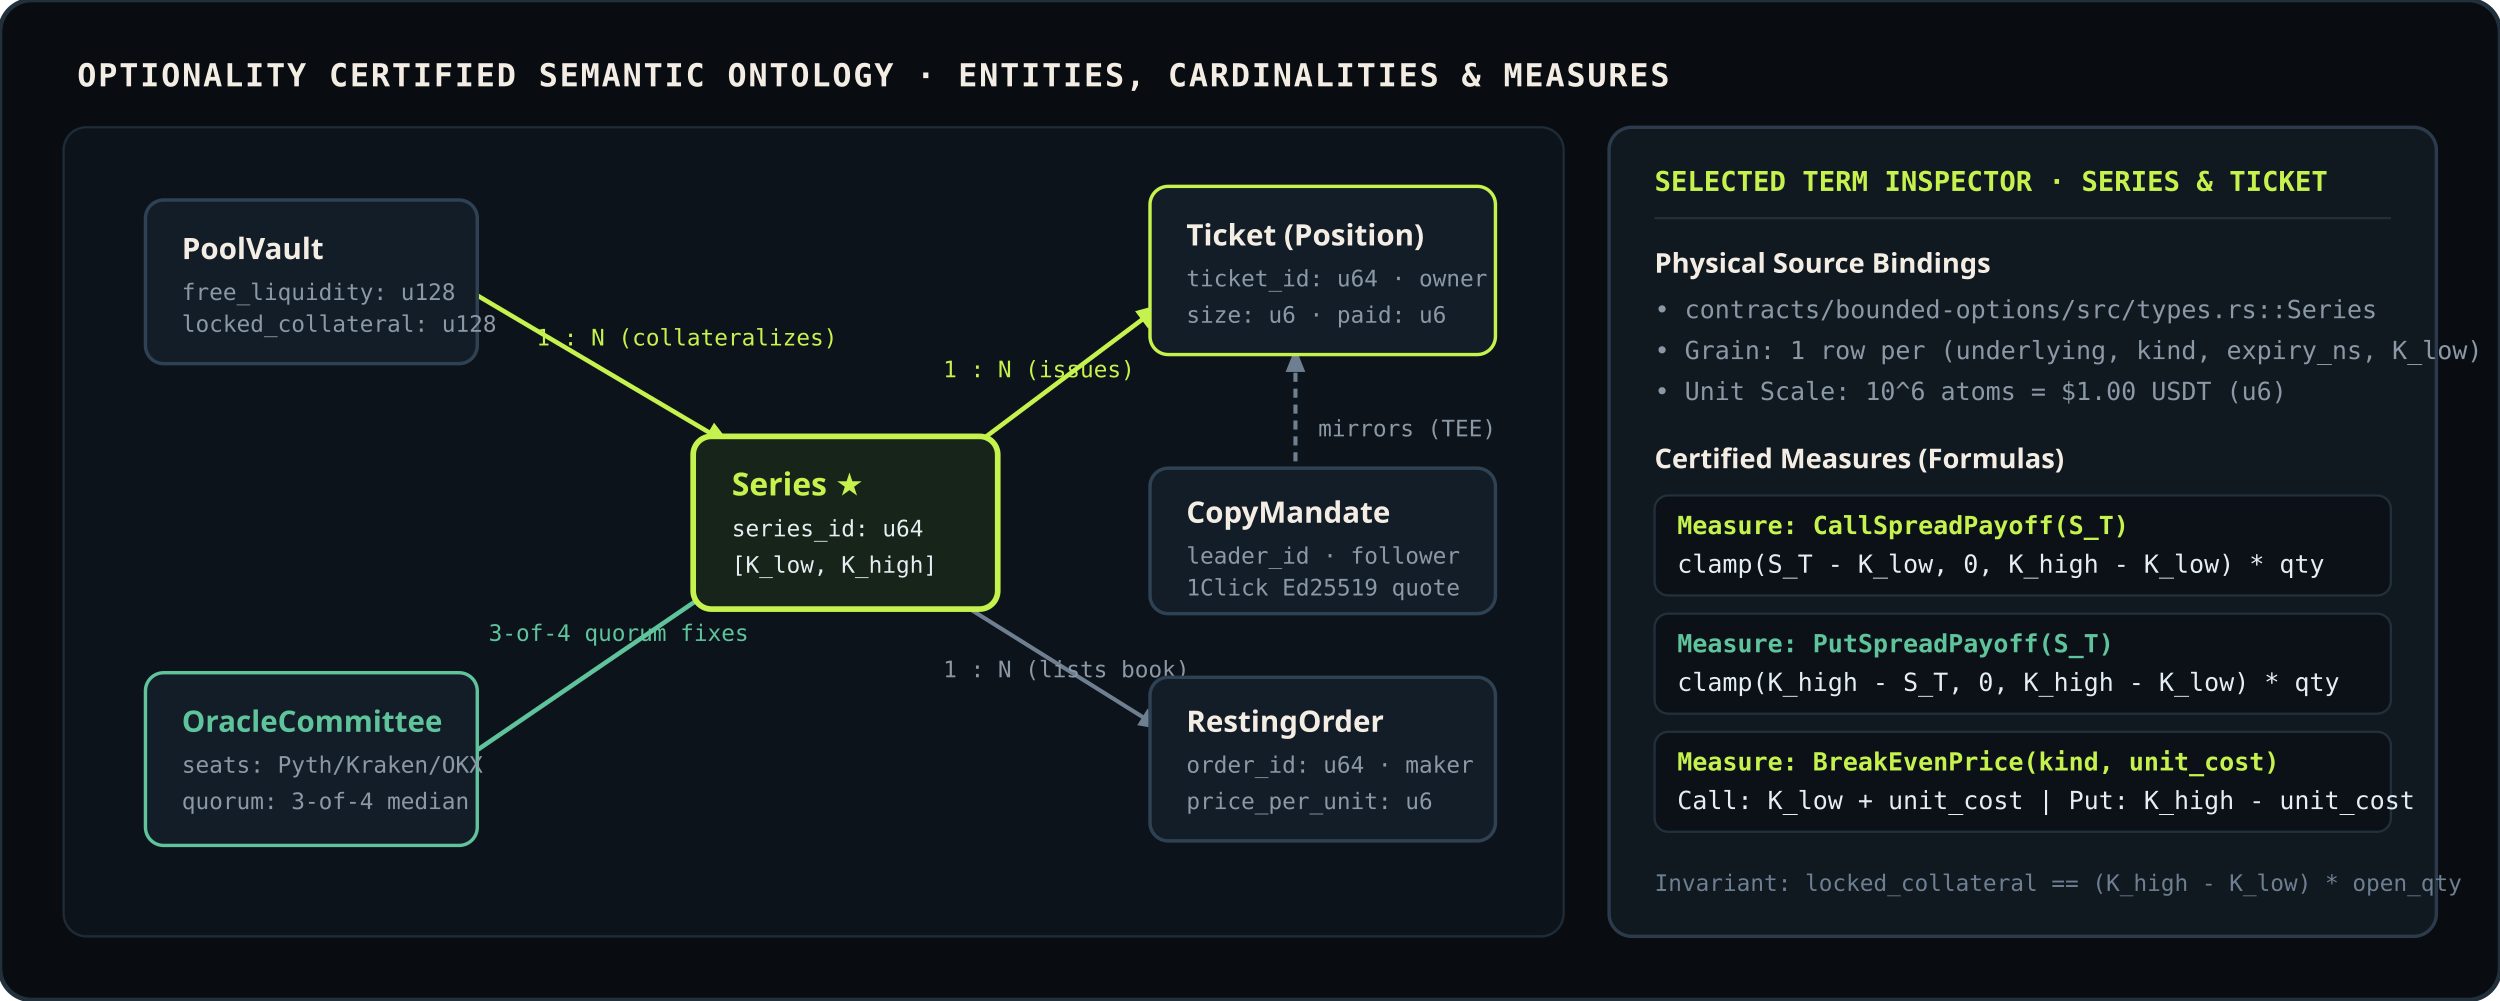
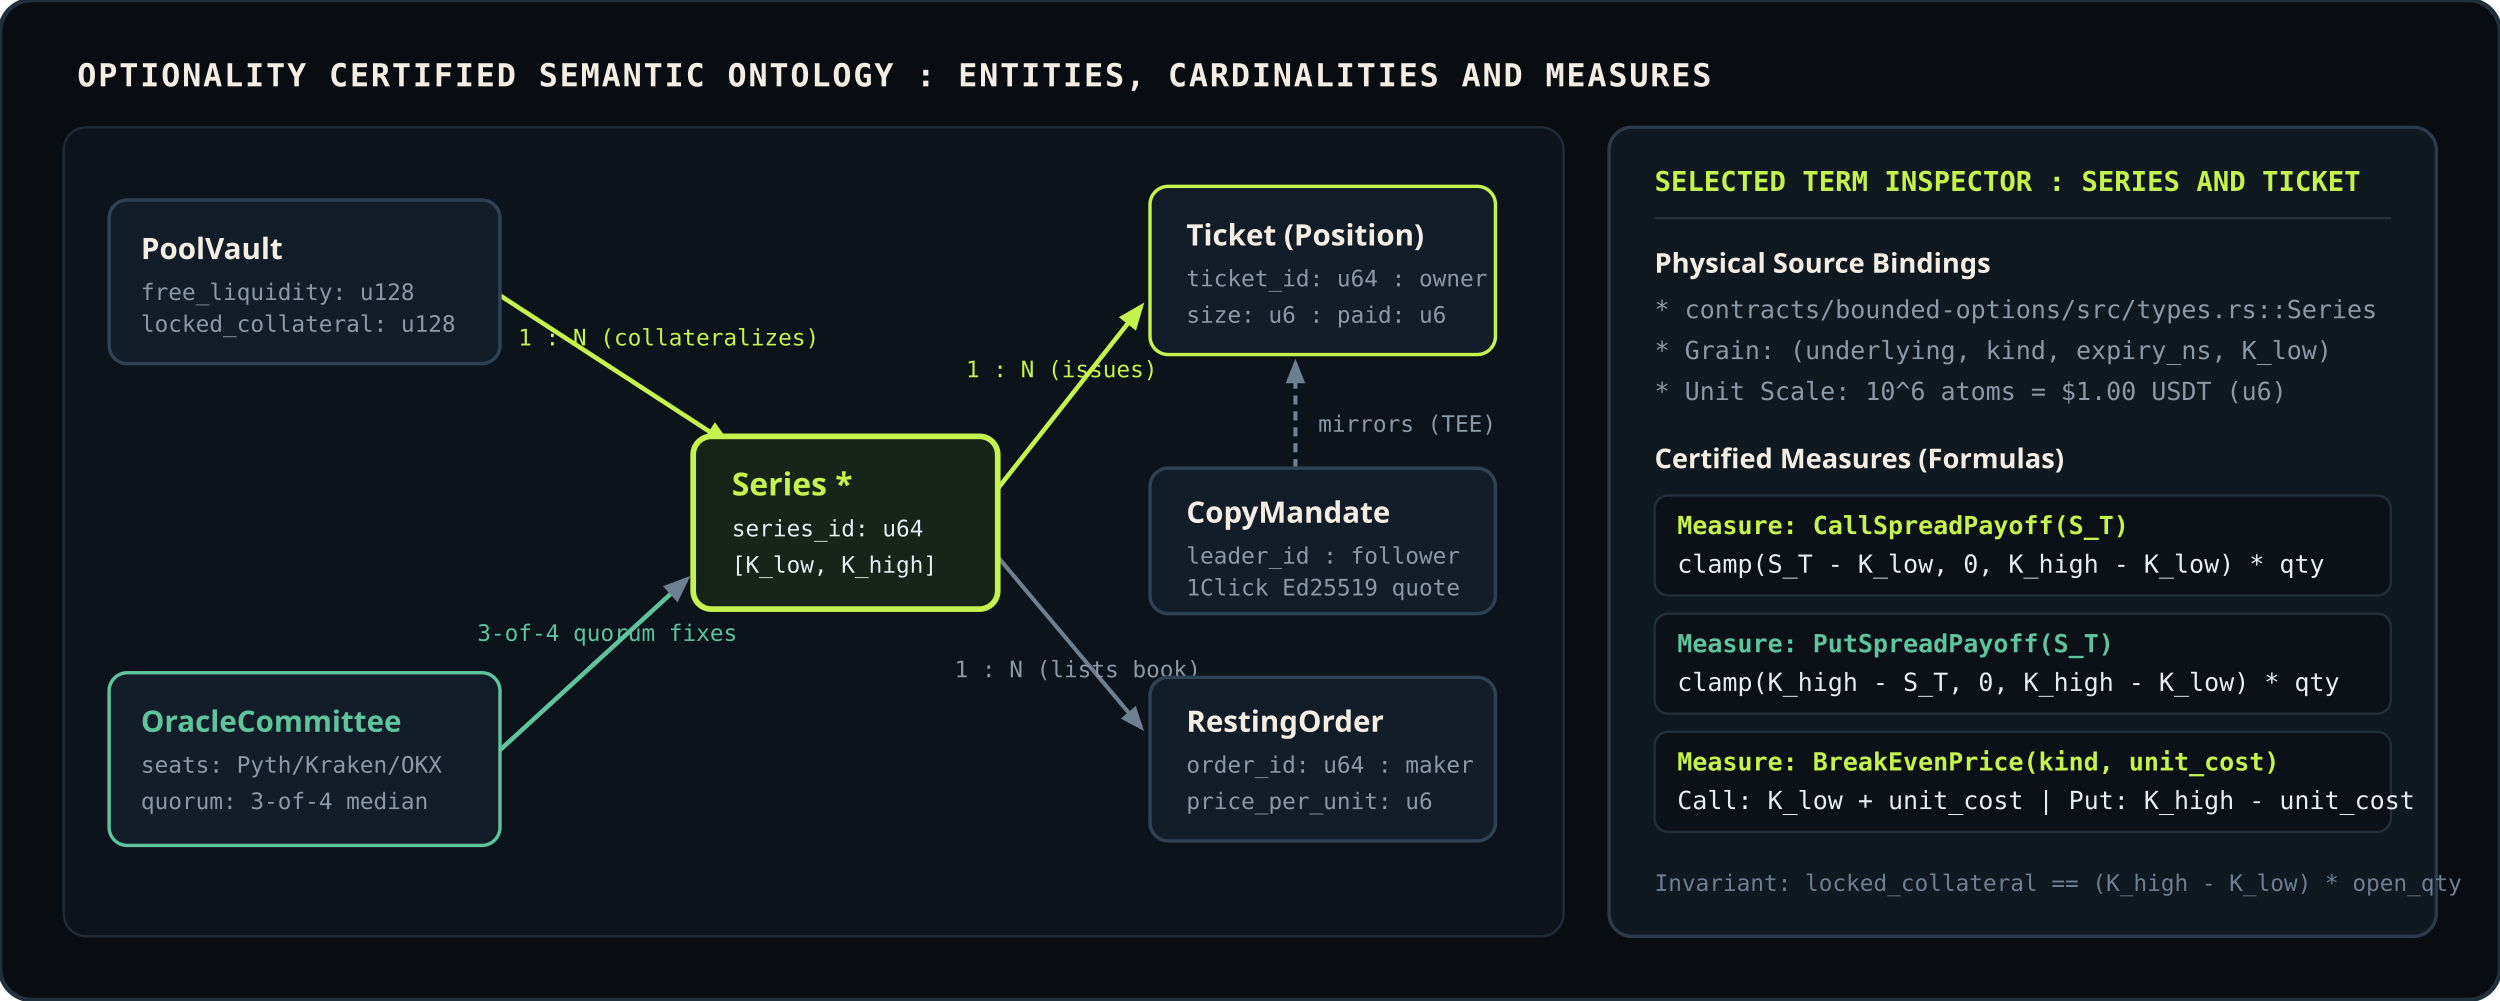
- <svg xmlns="http://www.w3.org/2000/svg" viewBox="0 0 1100 440" width="100%" height="440">
+ <svg xmlns="http://www.w3.org/2000/svg" viewBox="0 0 1100 440" width="1100" height="440">
  <defs>
    <marker id="edge" viewBox="0 0 10 10" refX="8" refY="5" markerWidth="6" markerHeight="6" orient="auto-start-reverse">
      <path d="M 0 1 L 10 5 L 0 9 z" fill="#6e7f91" />
    </marker>
    <marker id="edgeHi" viewBox="0 0 10 10" refX="8" refY="5" markerWidth="6" markerHeight="6" orient="auto-start-reverse">
      <path d="M 0 1 L 10 5 L 0 9 z" fill="#c6f24e" />
    </marker>
  </defs>
  <rect width="1100" height="440" rx="14" fill="#090d12" stroke="#22303c" stroke-width="2" />
-   <text x="34" y="38" fill="#f4ede4" font-family="ui-monospace, SFMono-Regular, Menlo, monospace" font-size="14" font-weight="700" letter-spacing="0.8">OPTIONALITY CERTIFIED SEMANTIC ONTOLOGY · ENTITIES, CARDINALITIES &amp; MEASURES</text>
+   <text x="34" y="38" fill="#f4ede4" font-family="ui-monospace, SFMono-Regular, Menlo, monospace" font-size="14" font-weight="700" letter-spacing="0.8">OPTIONALITY CERTIFIED SEMANTIC ONTOLOGY : ENTITIES, CARDINALITIES AND MEASURES</text>
  <rect x="28" y="56" width="660" height="356" rx="10" fill="#0d131a" stroke="#1f2c38" />
-   <line x1="210" y1="130" x2="320" y2="195" stroke="#c6f24e" stroke-width="2" marker-end="url(#edgeHi)" />
-   <text x="236" y="152" fill="#c6f24e" font-family="monospace" font-size="10">1 : N (collateralizes)</text>
-   <line x1="390" y1="225" x2="510" y2="135" stroke="#c6f24e" stroke-width="2" marker-end="url(#edgeHi)" />
-   <text x="415" y="166" fill="#c6f24e" font-family="monospace" font-size="10">1 : N (issues)</text>
-   <line x1="390" y1="245" x2="510" y2="320" stroke="#6e7f91" stroke-width="1.8" marker-end="url(#edge)" />
-   <text x="415" y="298" fill="#8b98a5" font-family="monospace" font-size="10">1 : N (lists book)</text>
-   <line x1="210" y1="330" x2="320" y2="255" stroke="#5fc39c" stroke-width="2" marker-end="url(#edge)" />
-   <text x="215" y="282" fill="#5fc39c" font-family="monospace" font-size="10">3-of-4 quorum fixes</text>
-   <line x1="570" y1="210" x2="570" y2="155" stroke="#6e7f91" stroke-width="1.8" stroke-dasharray="4,3" marker-end="url(#edge)" />
-   <text x="580" y="192" fill="#8b98a5" font-family="monospace" font-size="10">mirrors (TEE)</text>
-   <rect x="64" y="88" width="146" height="72" rx="8" fill="#131d27" stroke="#2f4254" stroke-width="1.5" />
-   <text x="80" y="114" fill="#f4ede4" font-family="sans-serif" font-size="13" font-weight="700">PoolVault</text>
-   <text x="80" y="132" fill="#8b98a5" font-family="monospace" font-size="10">free_liquidity: u128</text>
-   <text x="80" y="146" fill="#8b98a5" font-family="monospace" font-size="10">locked_collateral: u128</text>
-   <rect x="64" y="296" width="146" height="76" rx="8" fill="#131d27" stroke="#5fc39c" stroke-width="1.5" />
-   <text x="80" y="322" fill="#5fc39c" font-family="sans-serif" font-size="13" font-weight="700">OracleCommittee</text>
-   <text x="80" y="340" fill="#8b98a5" font-family="monospace" font-size="10">seats: Pyth/Kraken/OKX</text>
-   <text x="80" y="356" fill="#8b98a5" font-family="monospace" font-size="10">quorum: 3-of-4 median</text>
+   <line x1="220" y1="130" x2="320" y2="195" stroke="#c6f24e" stroke-width="2" marker-end="url(#edgeHi)" />
+   <text x="228" y="152" fill="#c6f24e" font-family="monospace" font-size="10">1 : N (collateralizes)</text>
+   <line x1="439" y1="215" x2="502" y2="135" stroke="#c6f24e" stroke-width="2" marker-end="url(#edgeHi)" />
+   <text x="425" y="166" fill="#c6f24e" font-family="monospace" font-size="10">1 : N (issues)</text>
+   <line x1="439" y1="245" x2="502" y2="320" stroke="#6e7f91" stroke-width="1.8" marker-end="url(#edge)" />
+   <text x="420" y="298" fill="#8b98a5" font-family="monospace" font-size="10">1 : N (lists book)</text>
+   <line x1="220" y1="330" x2="302" y2="255" stroke="#5fc39c" stroke-width="2" marker-end="url(#edge)" />
+   <text x="210" y="282" fill="#5fc39c" font-family="monospace" font-size="10">3-of-4 quorum fixes</text>
+   <line x1="570" y1="206" x2="570" y2="160" stroke="#6e7f91" stroke-width="1.8" stroke-dasharray="4,3" marker-end="url(#edge)" />
+   <text x="580" y="190" fill="#8b98a5" font-family="monospace" font-size="10">mirrors (TEE)</text>
+   <rect x="48" y="88" width="172" height="72" rx="8" fill="#131d27" stroke="#2f4254" stroke-width="1.5" />
+   <text x="62" y="114" fill="#f4ede4" font-family="sans-serif" font-size="13" font-weight="700">PoolVault</text>
+   <text x="62" y="132" fill="#8b98a5" font-family="monospace" font-size="10">free_liquidity: u128</text>
+   <text x="62" y="146" fill="#8b98a5" font-family="monospace" font-size="10">locked_collateral: u128</text>
+   <rect x="48" y="296" height="76" width="172" rx="8" fill="#131d27" stroke="#5fc39c" stroke-width="1.5" />
+   <text x="62" y="322" fill="#5fc39c" font-family="sans-serif" font-size="13" font-weight="700">OracleCommittee</text>
+   <text x="62" y="340" fill="#8b98a5" font-family="monospace" font-size="10">seats: Pyth/Kraken/OKX</text>
+   <text x="62" y="356" fill="#8b98a5" font-family="monospace" font-size="10">quorum: 3-of-4 median</text>
  <rect x="305" y="192" width="134" height="76" rx="8" fill="#17241a" stroke="#c6f24e" stroke-width="2.5" />
-   <text x="322" y="218" fill="#c6f24e" font-family="sans-serif" font-size="14" font-weight="800">Series ★</text>
+   <text x="322" y="218" fill="#c6f24e" font-family="sans-serif" font-size="14" font-weight="800">Series *</text>
  <text x="322" y="236" fill="#e6edf3" font-family="monospace" font-size="10">series_id: u64</text>
  <text x="322" y="252" fill="#e6edf3" font-family="monospace" font-size="10">[K_low, K_high]</text>
  <rect x="506" y="82" width="152" height="74" rx="8" fill="#131d27" stroke="#c6f24e" stroke-width="1.5" />
  <text x="522" y="108" fill="#f4ede4" font-family="sans-serif" font-size="13" font-weight="700">Ticket (Position)</text>
-   <text x="522" y="126" fill="#8b98a5" font-family="monospace" font-size="10">ticket_id: u64 · owner</text>
-   <text x="522" y="142" fill="#8b98a5" font-family="monospace" font-size="10">size: u6 · paid: u6</text>
+   <text x="522" y="126" fill="#8b98a5" font-family="monospace" font-size="10">ticket_id: u64 : owner</text>
+   <text x="522" y="142" fill="#8b98a5" font-family="monospace" font-size="10">size: u6 : paid: u6</text>
  <rect x="506" y="206" width="152" height="64" rx="8" fill="#131d27" stroke="#2f4254" stroke-width="1.5" />
  <text x="522" y="230" fill="#f4ede4" font-family="sans-serif" font-size="13" font-weight="700">CopyMandate</text>
-   <text x="522" y="248" fill="#8b98a5" font-family="monospace" font-size="10">leader_id · follower</text>
+   <text x="522" y="248" fill="#8b98a5" font-family="monospace" font-size="10">leader_id : follower</text>
  <text x="522" y="262" fill="#8b98a5" font-family="monospace" font-size="10">1Click Ed25519 quote</text>
  <rect x="506" y="298" width="152" height="72" rx="8" fill="#131d27" stroke="#2f4254" stroke-width="1.5" />
  <text x="522" y="322" fill="#f4ede4" font-family="sans-serif" font-size="13" font-weight="700">RestingOrder</text>
-   <text x="522" y="340" fill="#8b98a5" font-family="monospace" font-size="10">order_id: u64 · maker</text>
+   <text x="522" y="340" fill="#8b98a5" font-family="monospace" font-size="10">order_id: u64 : maker</text>
  <text x="522" y="356" fill="#8b98a5" font-family="monospace" font-size="10">price_per_unit: u6</text>
  <rect x="708" y="56" width="364" height="356" rx="10" fill="#101820" stroke="#2b3b4b" stroke-width="1.5" />
-   <text x="728" y="84" fill="#c6f24e" font-family="monospace" font-size="12" font-weight="700">SELECTED TERM INSPECTOR · SERIES &amp; TICKET</text>
+   <text x="728" y="84" fill="#c6f24e" font-family="monospace" font-size="12" font-weight="700">SELECTED TERM INSPECTOR : SERIES AND TICKET</text>
  <line x1="728" y1="96" x2="1052" y2="96" stroke="#22303c" />
  <text x="728" y="120" fill="#f4ede4" font-family="sans-serif" font-size="12" font-weight="700">Physical Source Bindings</text>
-   <text x="728" y="140" fill="#8b98a5" font-family="monospace" font-size="11">• contracts/bounded-options/src/types.rs::Series</text>
-   <text x="728" y="158" fill="#8b98a5" font-family="monospace" font-size="11">• Grain: 1 row per (underlying, kind, expiry_ns, K_low)</text>
-   <text x="728" y="176" fill="#8b98a5" font-family="monospace" font-size="11">• Unit Scale: 10^6 atoms = $1.00 USDT (u6)</text>
+   <text x="728" y="140" fill="#8b98a5" font-family="monospace" font-size="11">* contracts/bounded-options/src/types.rs::Series</text>
+   <text x="728" y="158" fill="#8b98a5" font-family="monospace" font-size="11">* Grain: (underlying, kind, expiry_ns, K_low)</text>
+   <text x="728" y="176" fill="#8b98a5" font-family="monospace" font-size="11">* Unit Scale: 10^6 atoms = $1.00 USDT (u6)</text>
  <text x="728" y="206" fill="#f4ede4" font-family="sans-serif" font-size="12" font-weight="700">Certified Measures (Formulas)</text>
  <rect x="728" y="218" width="324" height="44" rx="6" fill="#0b1117" stroke="#22303c" />
  <text x="738" y="235" fill="#c6f24e" font-family="monospace" font-size="11" font-weight="600">Measure: CallSpreadPayoff(S_T)</text>
  <text x="738" y="252" fill="#e6edf3" font-family="monospace" font-size="11">clamp(S_T - K_low, 0, K_high - K_low) * qty</text>
  <rect x="728" y="270" width="324" height="44" rx="6" fill="#0b1117" stroke="#22303c" />
  <text x="738" y="287" fill="#5fc39c" font-family="monospace" font-size="11" font-weight="600">Measure: PutSpreadPayoff(S_T)</text>
  <text x="738" y="304" fill="#e6edf3" font-family="monospace" font-size="11">clamp(K_high - S_T, 0, K_high - K_low) * qty</text>
  <rect x="728" y="322" width="324" height="44" rx="6" fill="#0b1117" stroke="#22303c" />
  <text x="738" y="339" fill="#c6f24e" font-family="monospace" font-size="11" font-weight="600">Measure: BreakEvenPrice(kind, unit_cost)</text>
  <text x="738" y="356" fill="#e6edf3" font-family="monospace" font-size="11">Call: K_low + unit_cost | Put: K_high - unit_cost</text>
  <text x="728" y="392" fill="#6e7f91" font-family="monospace" font-size="10">Invariant: locked_collateral == (K_high - K_low) * open_qty</text>
</svg>
